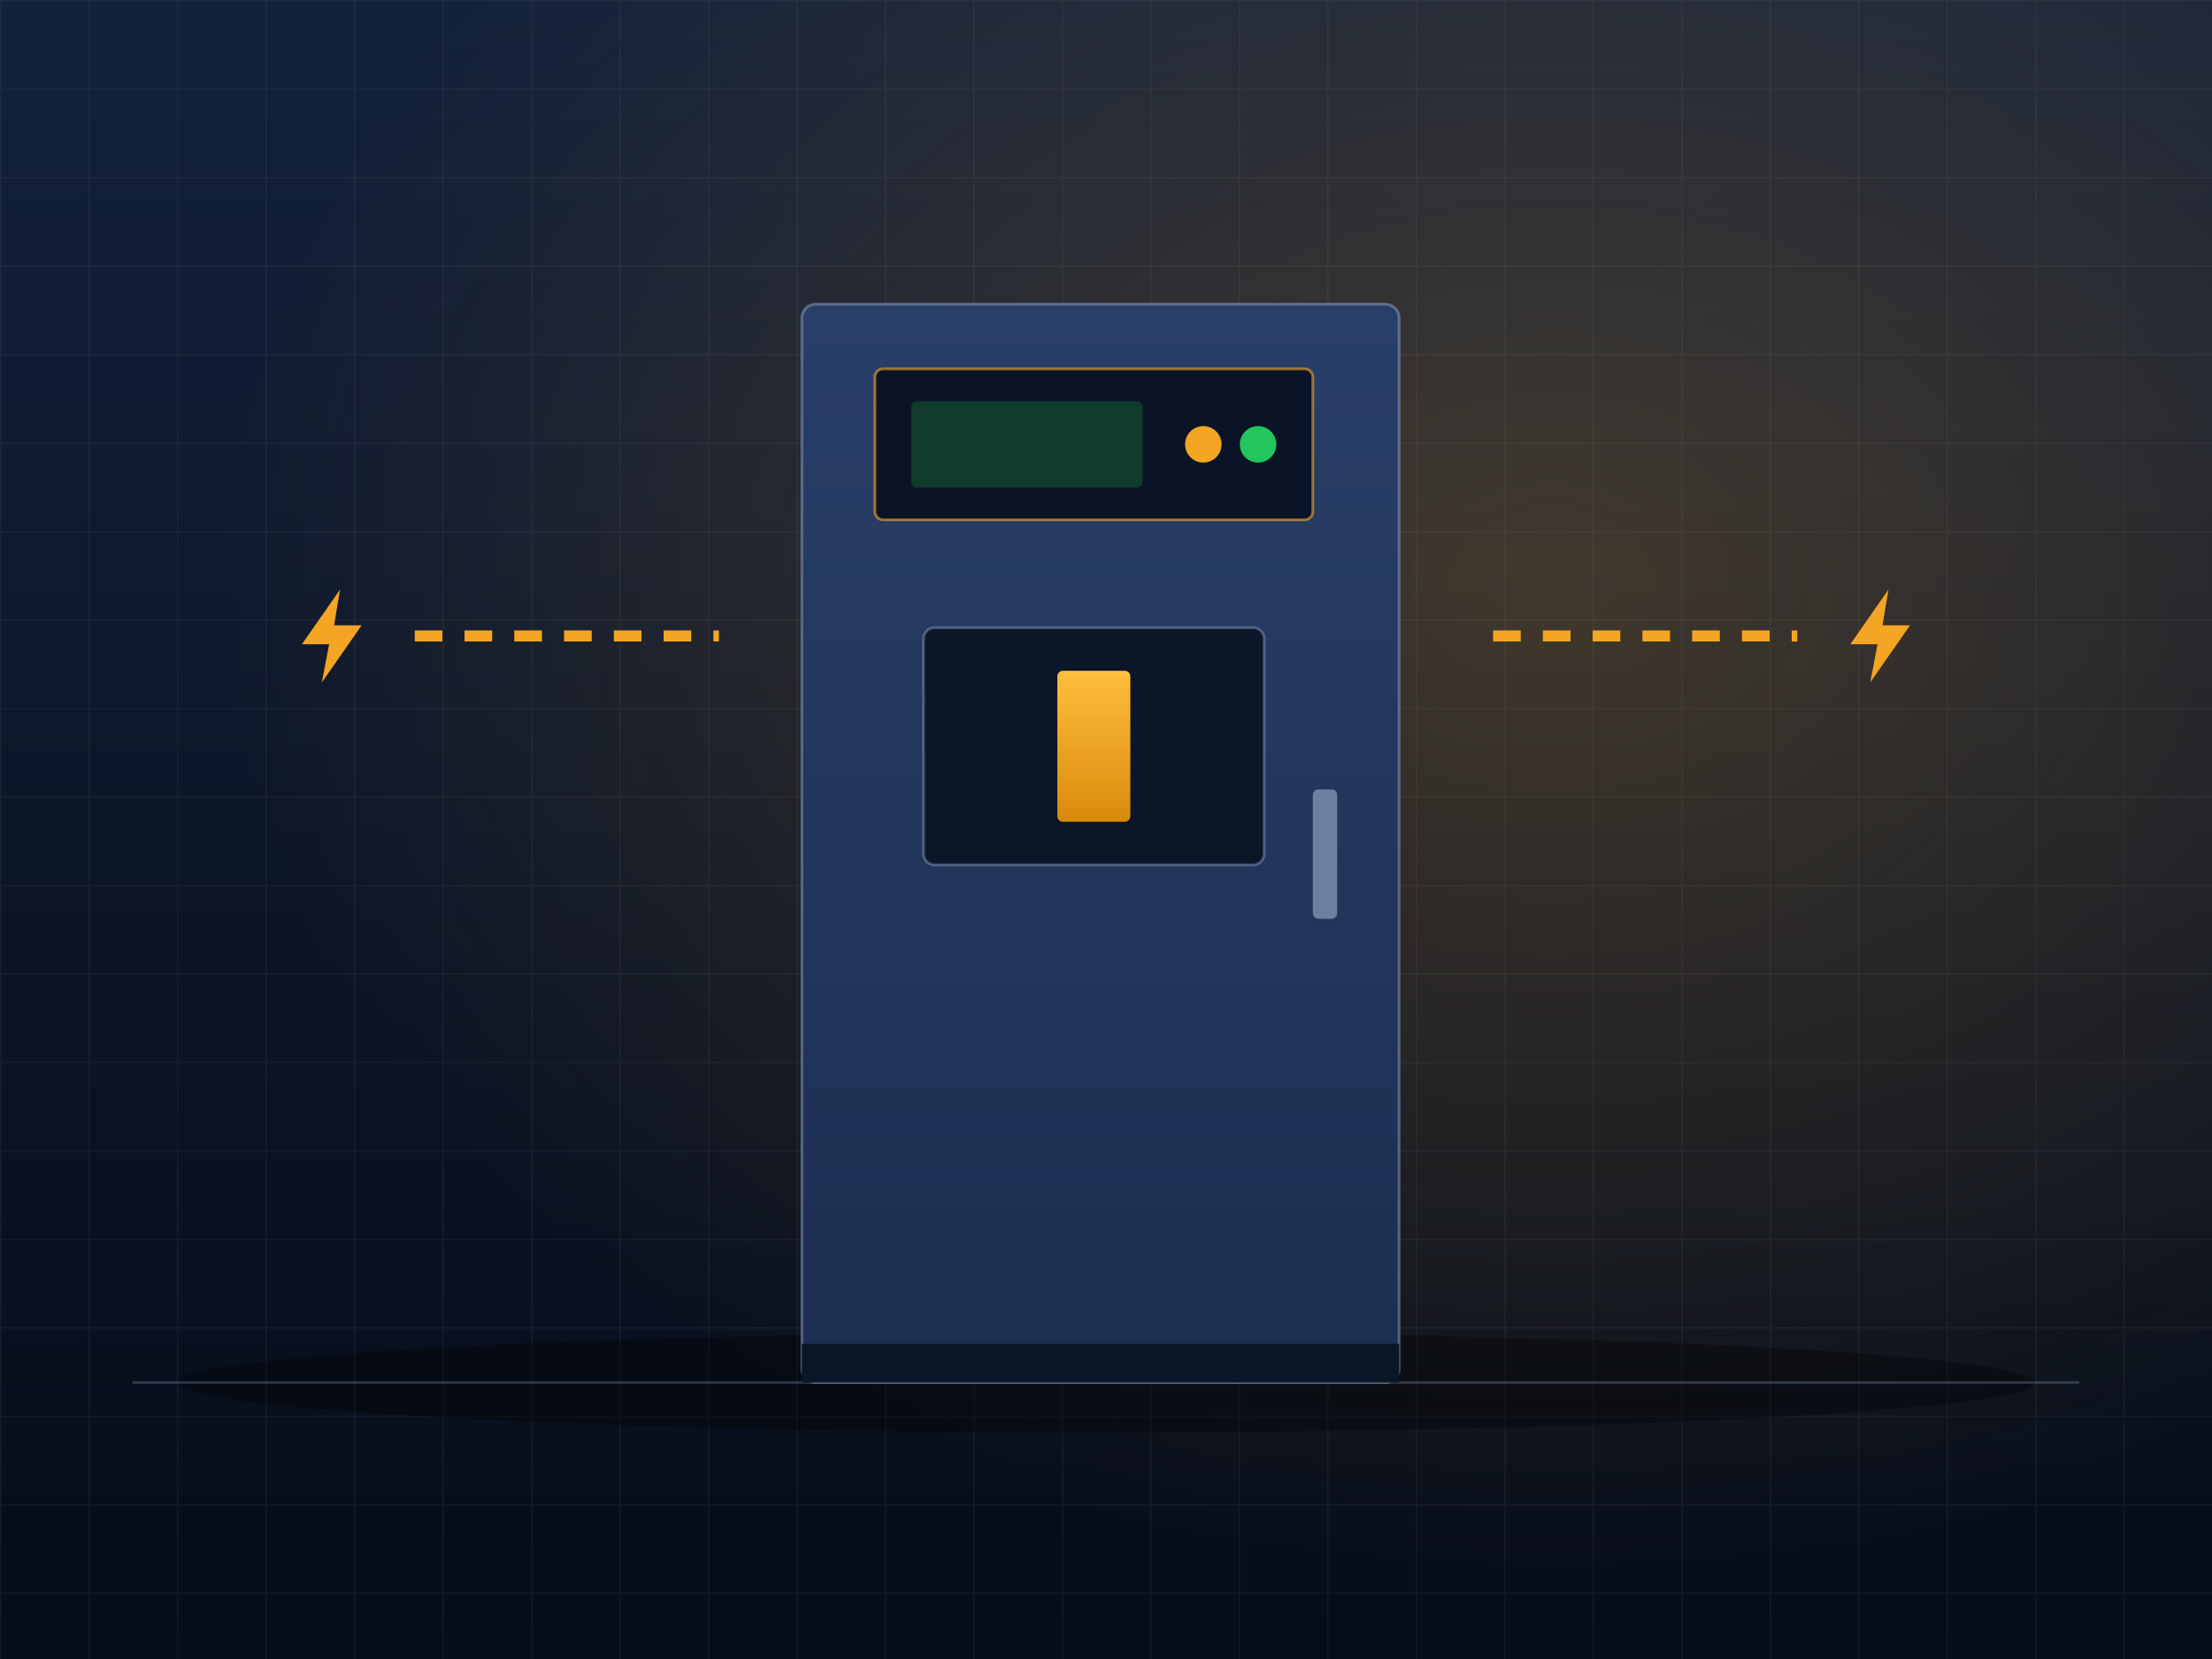
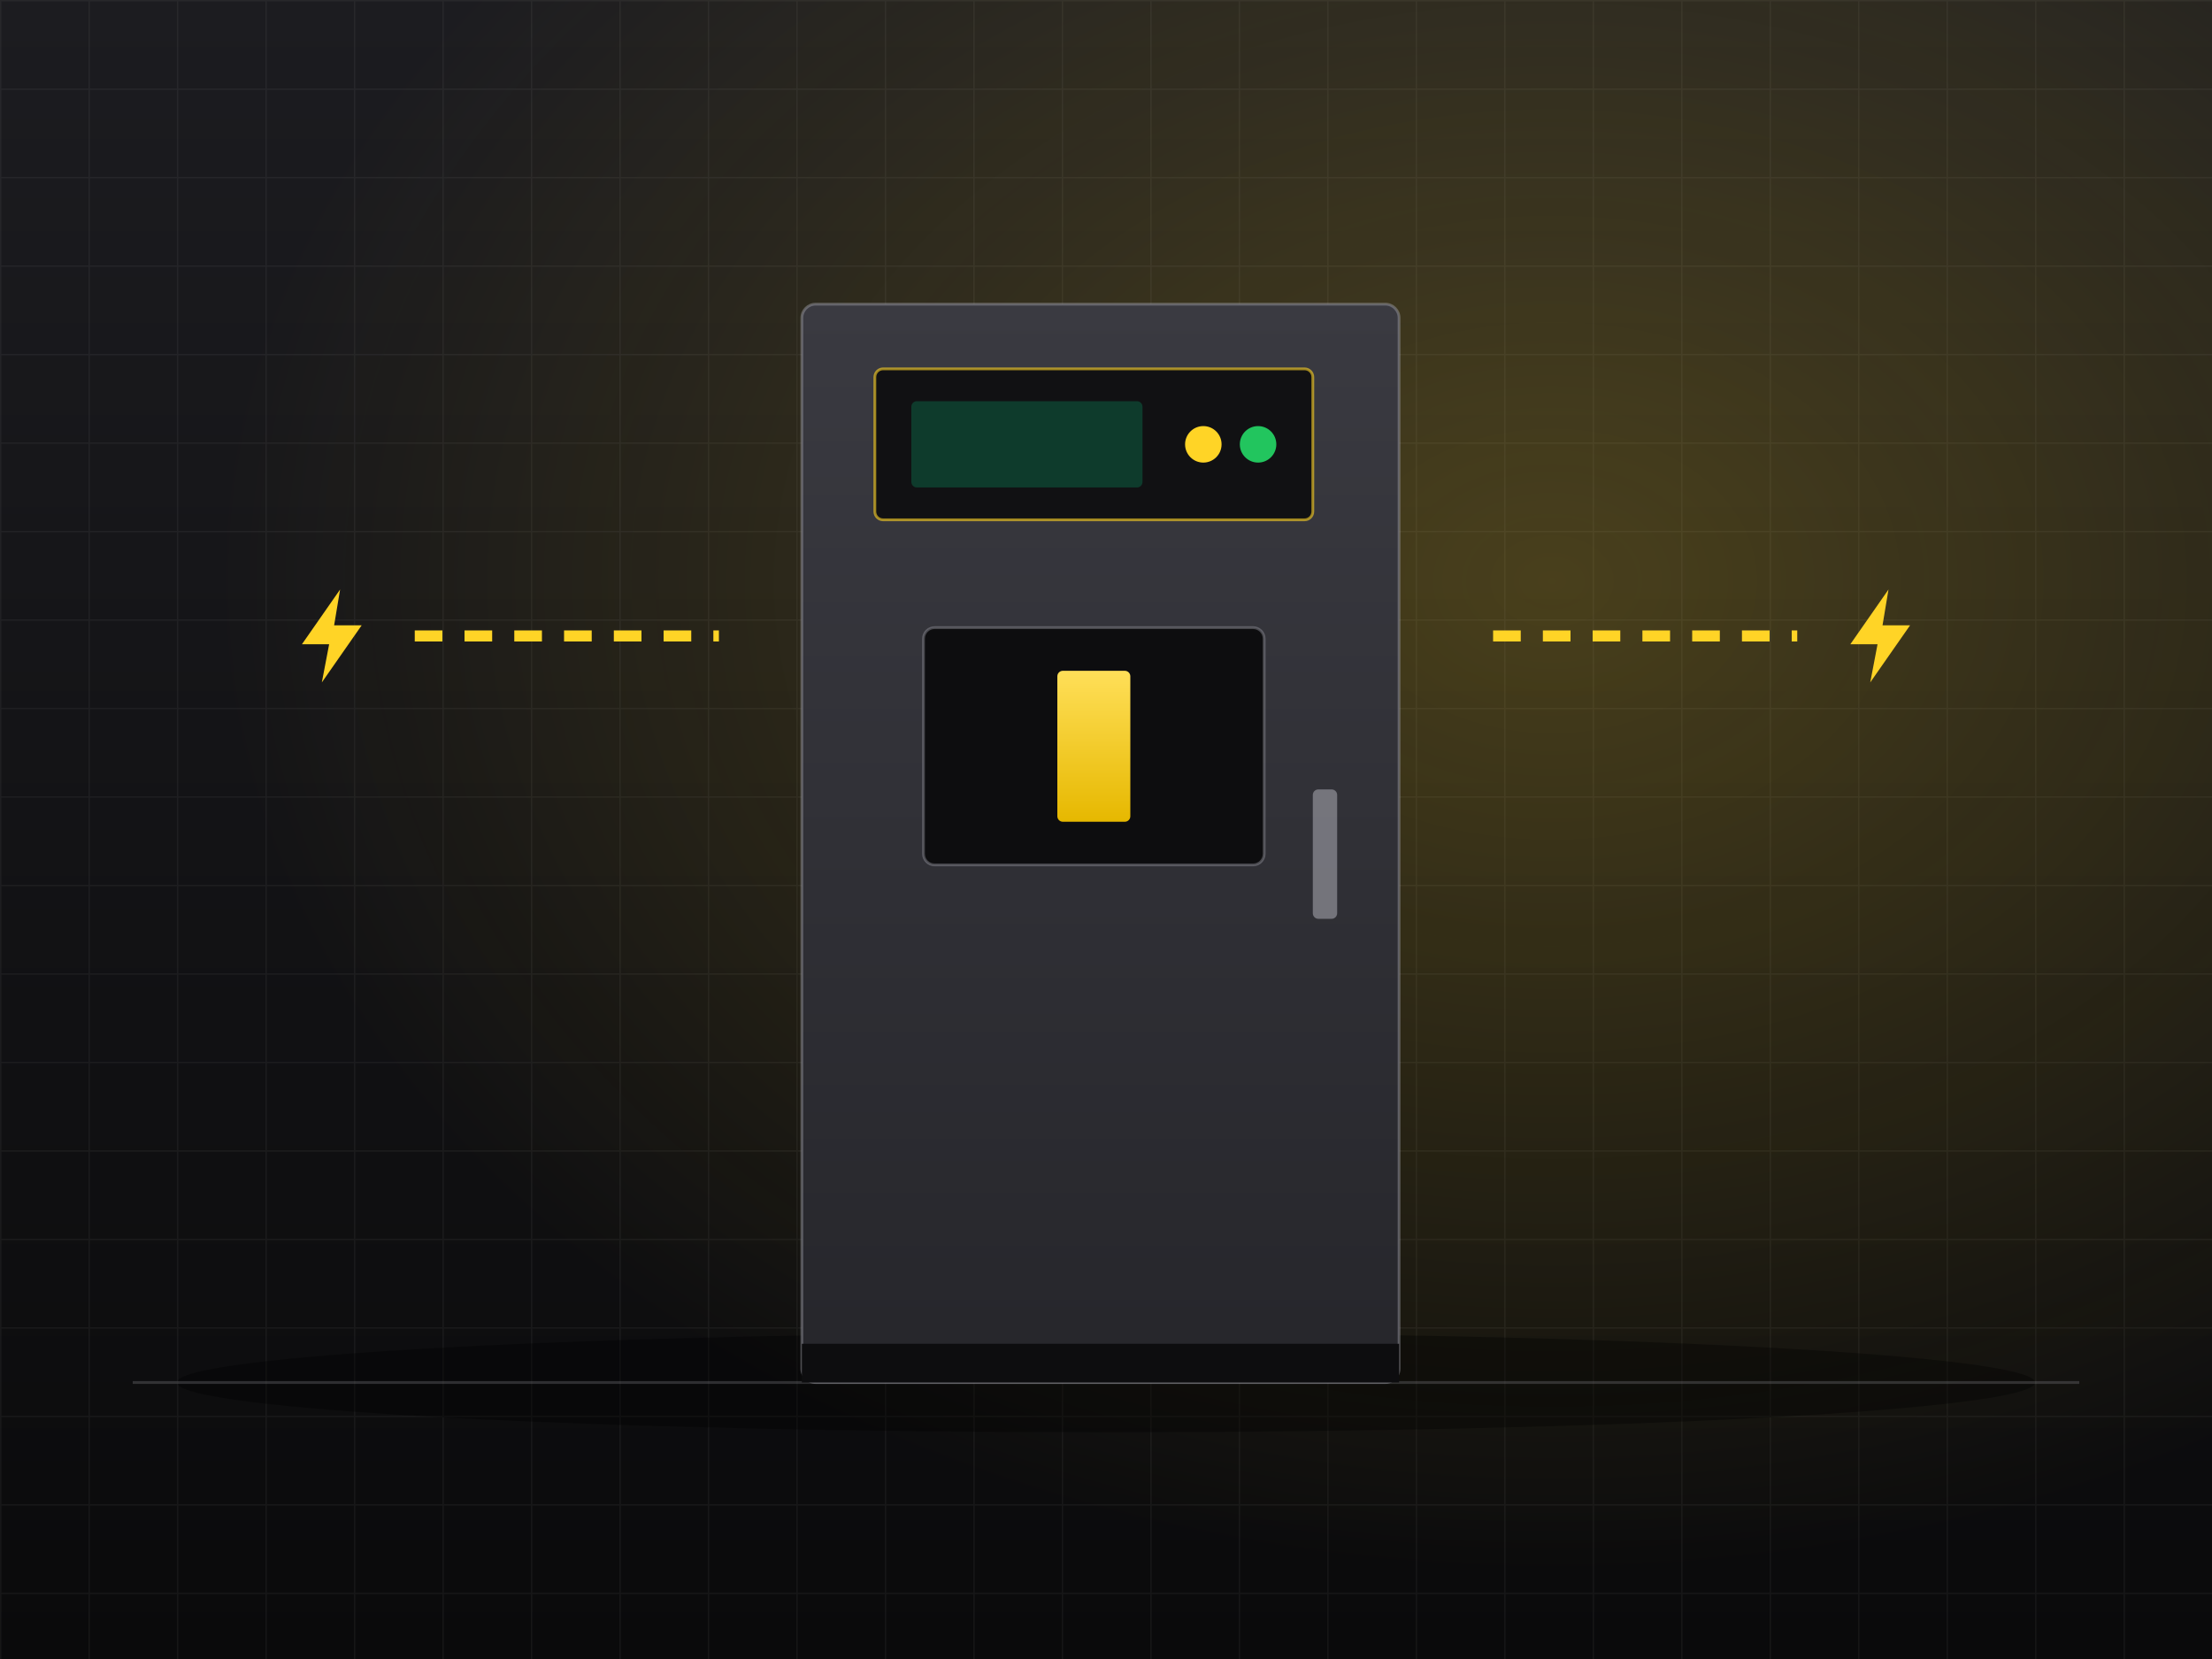
<svg xmlns="http://www.w3.org/2000/svg" viewBox="0 0 800 600" width="800" height="600">
  <defs>
    <linearGradient id="bg" x1="0" y1="0" x2="0" y2="1">
-       <stop offset="0" stop-color="#13213b" />
-       <stop offset="1" stop-color="#060c18" />
+       <stop offset="0" stop-color="#1c1c20" />
+       <stop offset="1" stop-color="#0a0a0b" />
    </linearGradient>
    <radialGradient id="gl" cx="0.7" cy="0.35" r="0.6">
-       <stop offset="0" stop-color="#f5a524" stop-opacity=".22" />
-       <stop offset="1" stop-color="#f5a524" stop-opacity="0" />
+       <stop offset="0" stop-color="#ffd426" stop-opacity=".22" />
+       <stop offset="1" stop-color="#ffd426" stop-opacity="0" />
    </radialGradient>
    <pattern id="grid" width="32" height="32" patternUnits="userSpaceOnUse">
      <path d="M32 0H0V32" fill="none" stroke="#fff" stroke-opacity=".05" />
    </pattern>
    <linearGradient id="steel" x1="0" y1="0" x2="0" y2="1">
-       <stop offset="0" stop-color="#2a3f68" />
-       <stop offset="1" stop-color="#1b2d50" />
+       <stop offset="0" stop-color="#3a3a41" />
+       <stop offset="1" stop-color="#26262b" />
    </linearGradient>
    <linearGradient id="amber" x1="0" y1="0" x2="0" y2="1">
-       <stop offset="0" stop-color="#ffbe3d" />
-       <stop offset="1" stop-color="#d98a0b" />
+       <stop offset="0" stop-color="#ffdf58" />
+       <stop offset="1" stop-color="#e6b800" />
    </linearGradient>
  </defs>
  <rect width="800" height="600" fill="url(#bg)" />
  <rect width="800" height="600" fill="url(#grid)" />
  <rect width="800" height="600" fill="url(#gl)" />
  <ellipse cx="400.0" cy="500" rx="336.0" ry="18" fill="#000" opacity=".35" />
-   <line x1="48.0" x2="752.0" y1="500" y2="500" stroke="#9fb0cf" stroke-opacity=".25" />
+   <line x1="48.0" x2="752.0" y1="500" y2="500" stroke="#a1a1aa" stroke-opacity=".25" />
  <g>
-     <rect x="290.0" y="110" width="216.0" height="390" rx="5" fill="url(#steel)" stroke="#9fb0cf" stroke-opacity=".45" />
-     <rect x="316.4" y="133.4" width="158.4" height="54.6" rx="3" fill="#0a1426" stroke="#f5a524" stroke-opacity=".6" />
+     <rect x="290.0" y="110" width="216.0" height="390" rx="5" fill="url(#steel)" stroke="#a1a1aa" stroke-opacity=".45" />
+     <rect x="316.4" y="133.4" width="158.4" height="54.6" rx="3" fill="#111113" stroke="#ffd426" stroke-opacity=".6" />
    <rect x="329.6" y="145.1" width="83.6" height="31.2" rx="2" fill="#0e3b2c" />
-     <circle cx="435.2" cy="160.7" r="6.6" fill="#f5a524" />
+     <circle cx="435.2" cy="160.7" r="6.6" fill="#ffd426" />
    <circle cx="455.0" cy="160.7" r="6.6" fill="#22c55e" />
-     <rect x="334.0" y="227.0" width="123.2" height="85.8" rx="4" fill="#0b1629" stroke="#9fb0cf" stroke-opacity=".4" />
+     <rect x="334.0" y="227.0" width="123.2" height="85.8" rx="4" fill="#0d0d0f" stroke="#a1a1aa" stroke-opacity=".4" />
    <rect x="382.4" y="242.6" width="26.4" height="54.6" rx="2" fill="url(#amber)" />
-     <rect x="474.8" y="285.5" width="8.8" height="46.8" rx="2" fill="#9fb0cf" opacity=".6" />
-     <rect x="290.0" y="486" width="216.0" height="14" fill="#0b1629" />
+     <rect x="474.8" y="285.5" width="8.8" height="46.8" rx="2" fill="#a1a1aa" opacity=".6" />
+     <rect x="290.0" y="486" width="216.0" height="14" fill="#0d0d0f" />
  </g>
-   <path d="M150 230h110M540 230h110" stroke="#f5a524" stroke-width="4" stroke-dasharray="10 8" />
-   <path transform="translate(96.0,206.0) scale(1.2)" d="M22.5 6 11 22.5h8.2L17 34l12-17.2h-8.3L22.5 6Z" fill="#f5a524" />
-   <path transform="translate(656.0,206.0) scale(1.2)" d="M22.5 6 11 22.5h8.2L17 34l12-17.2h-8.3L22.5 6Z" fill="#f5a524" />
+   <path d="M150 230h110M540 230h110" stroke="#ffd426" stroke-width="4" stroke-dasharray="10 8" />
+   <path transform="translate(96.0,206.0) scale(1.2)" d="M22.5 6 11 22.5h8.2L17 34l12-17.2h-8.3L22.5 6Z" fill="#ffd426" />
+   <path transform="translate(656.0,206.0) scale(1.2)" d="M22.5 6 11 22.5h8.2L17 34l12-17.2h-8.3L22.5 6Z" fill="#ffd426" />
</svg>
